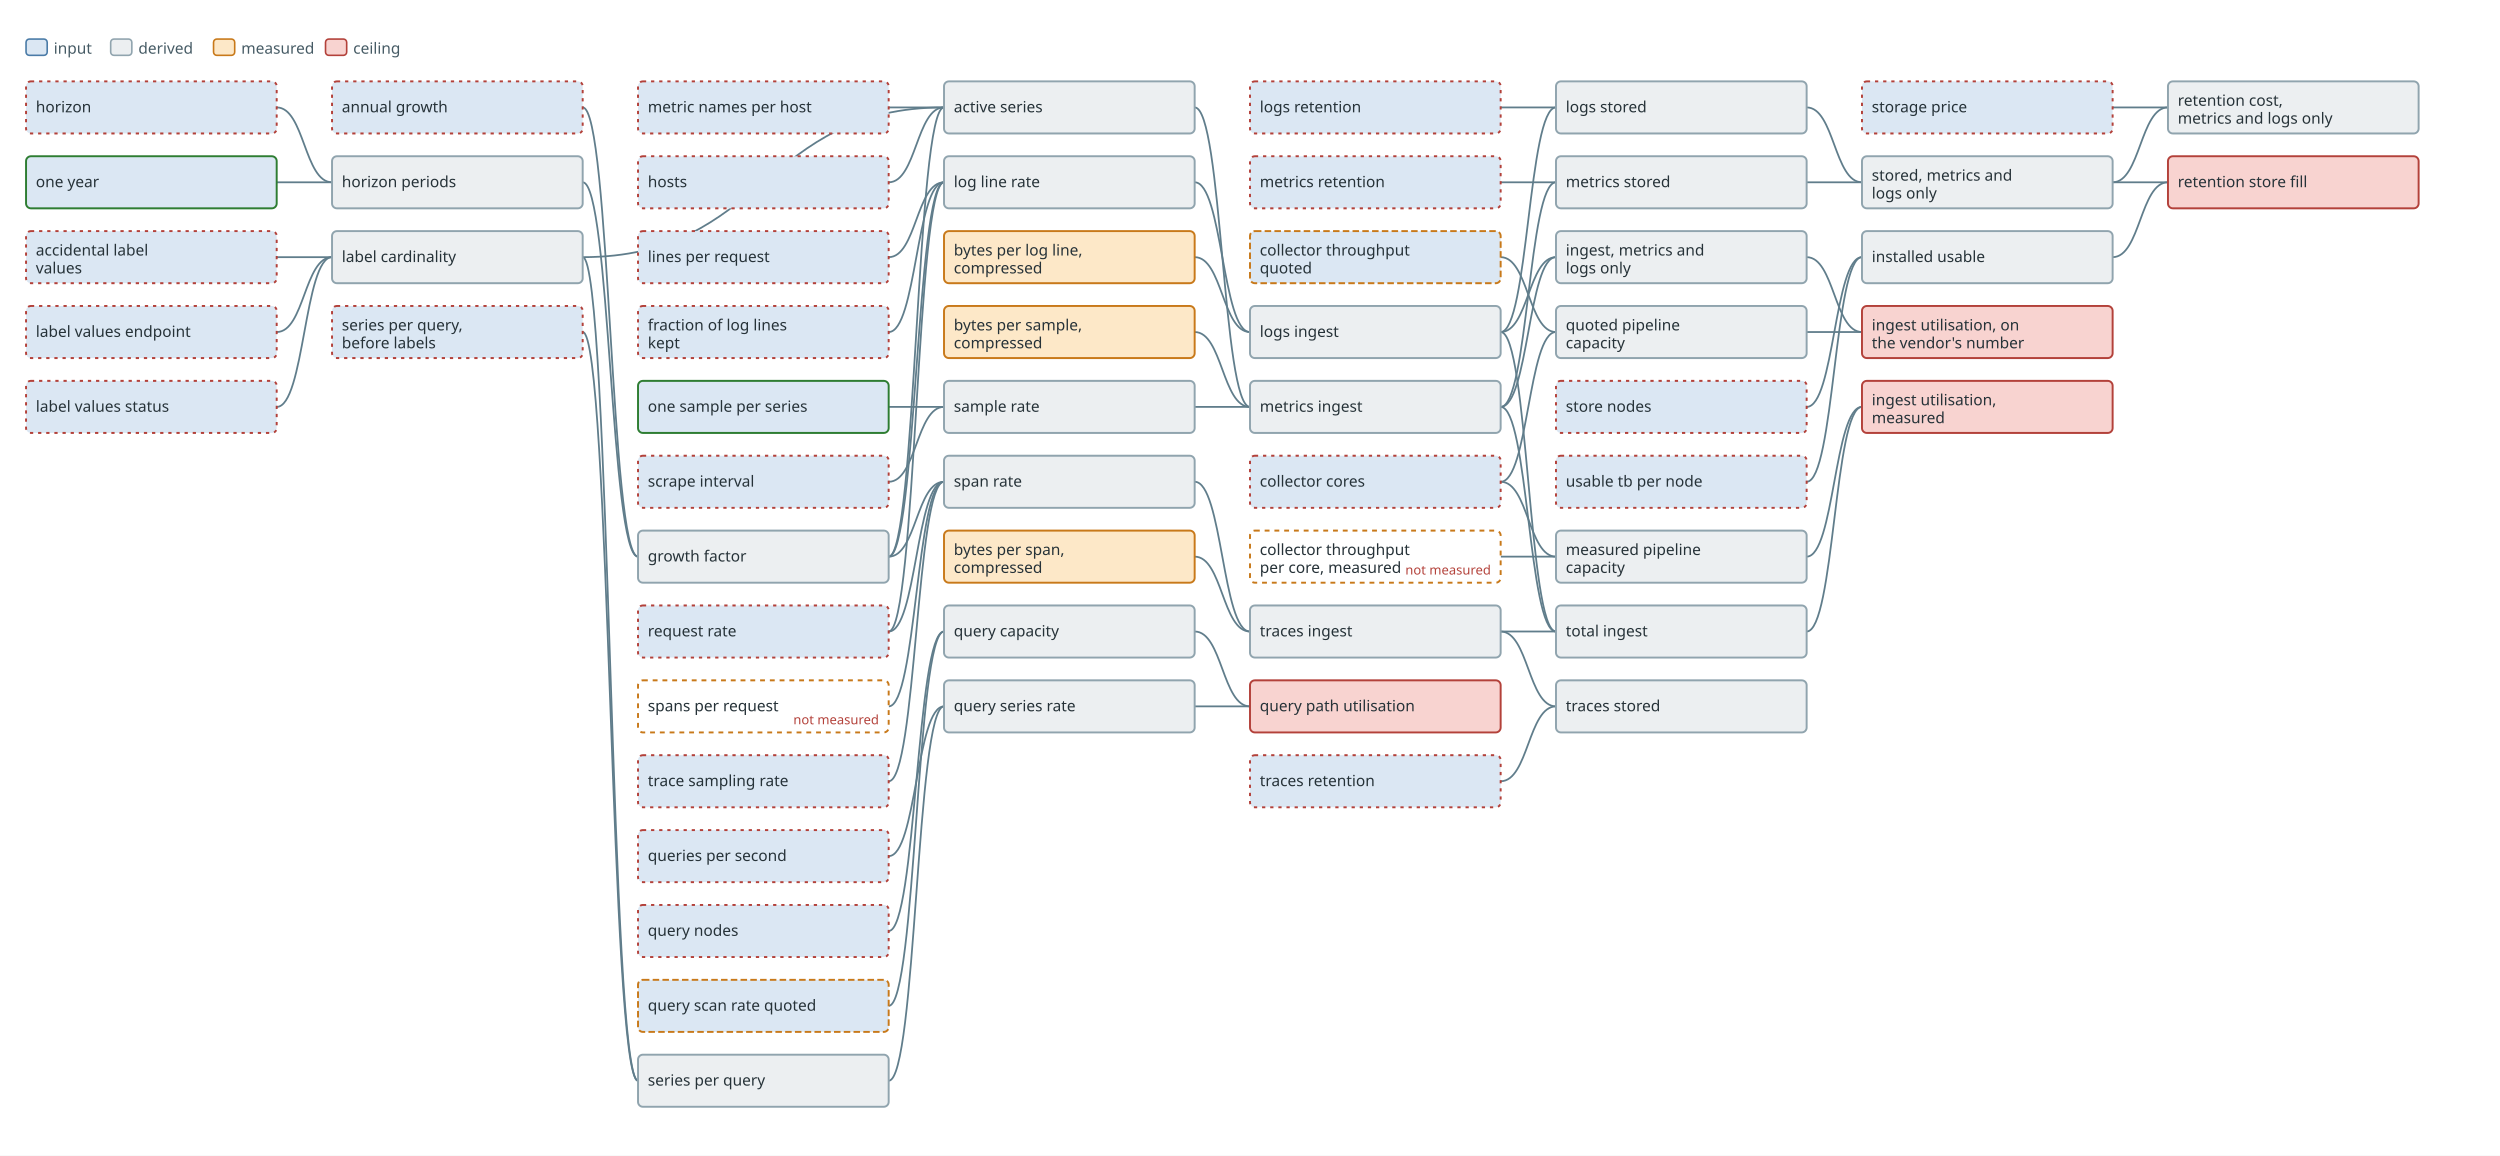
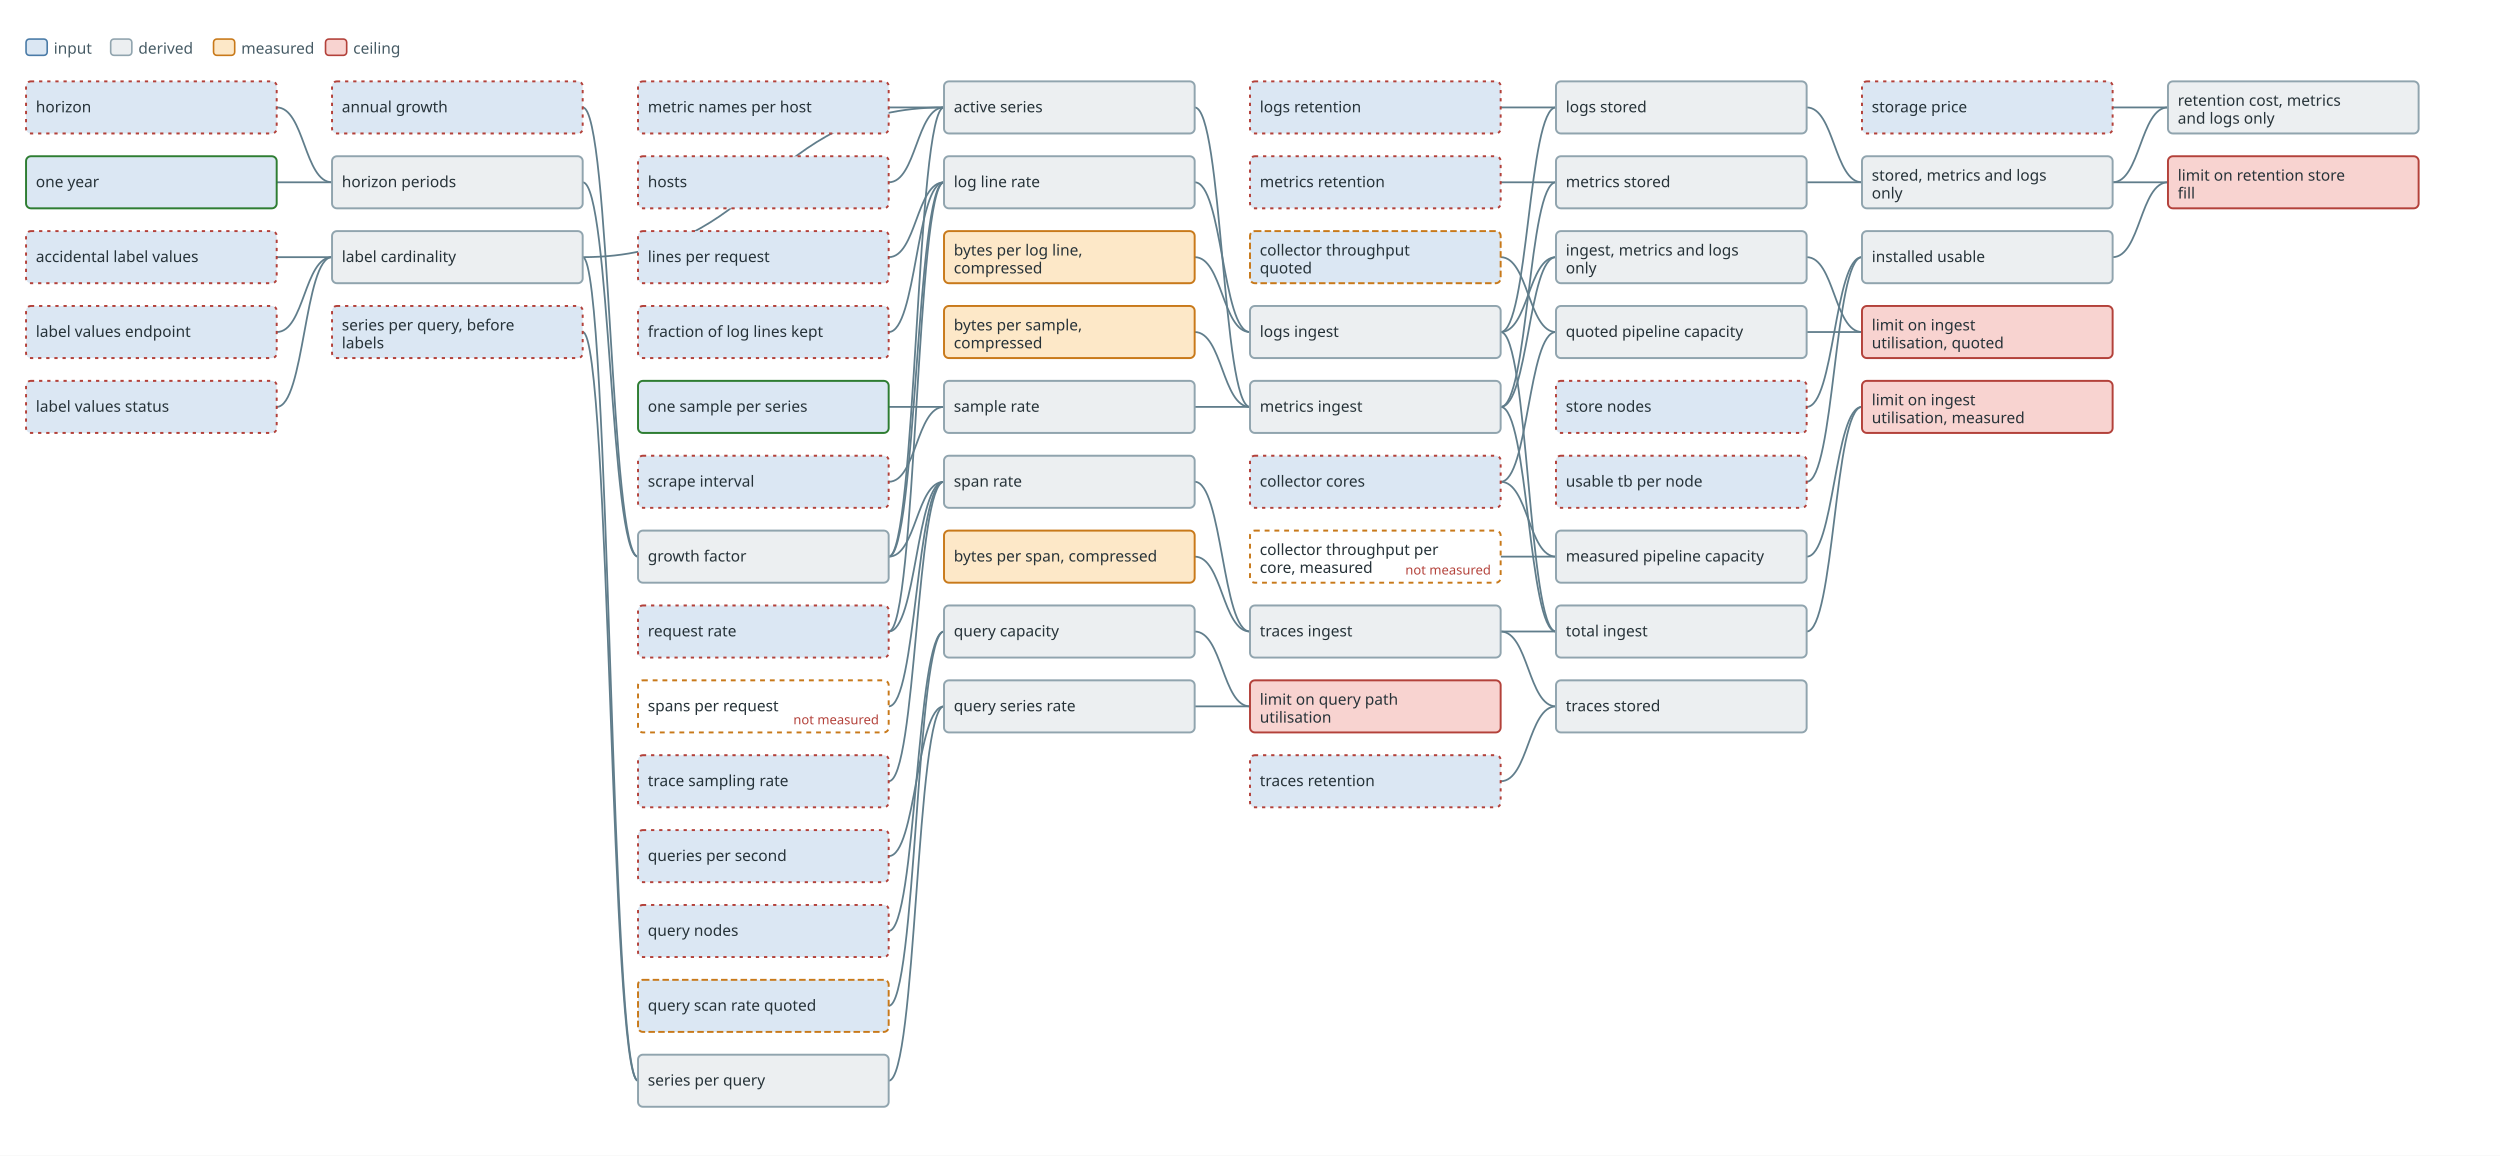
<svg xmlns="http://www.w3.org/2000/svg" viewBox="0 0 1536 710" width="1536" height="710" role="img" font-family="system-ui, sans-serif">
  <rect width="1536" height="710" fill="#ffffff" />
  <rect x="16.0" y="24" width="13" height="10" rx="2" fill="#dbe7f3" stroke="#4a7ba7" />
  <text x="33.0" y="33" font-size="9.5" fill="#455a64">input</text>
  <rect x="68.0" y="24" width="13" height="10" rx="2" fill="#eceff1" stroke="#90a4ae" />
  <text x="85.0" y="33" font-size="9.5" fill="#455a64">derived</text>
  <rect x="131.2" y="24" width="13" height="10" rx="2" fill="#fde8c8" stroke="#c8791a" />
  <text x="148.2" y="33" font-size="9.5" fill="#455a64">measured</text>
  <rect x="200.0" y="24" width="13" height="10" rx="2" fill="#f8d3d0" stroke="#b3413a" />
  <text x="217.0" y="33" font-size="9.5" fill="#455a64">ceiling</text>
  <path d="M546.0,66.0 C563.0,66.0 563.0,66.0 580.0,66.0" fill="none" stroke="#607d8b" stroke-width="1.1" />
  <path d="M546.0,342.0 C563.0,342.0 563.0,66.0 580.0,66.0" fill="none" stroke="#607d8b" stroke-width="1.1" />
  <path d="M546.0,112.0 C563.0,112.0 563.0,66.0 580.0,66.0" fill="none" stroke="#607d8b" stroke-width="1.1" />
  <path d="M358.0,158.0 C469.0,158.0 469.0,66.0 580.0,66.0" fill="none" stroke="#607d8b" stroke-width="1.1" />
  <path d="M358.0,66.0 C375.0,66.0 375.0,342.0 392.0,342.0" fill="none" stroke="#607d8b" stroke-width="1.1" />
  <path d="M358.0,112.0 C375.0,112.0 375.0,342.0 392.0,342.0" fill="none" stroke="#607d8b" stroke-width="1.1" />
  <path d="M170.0,66.0 C187.0,66.0 187.0,112.0 204.0,112.0" fill="none" stroke="#607d8b" stroke-width="1.1" />
  <path d="M170.0,112.0 C187.0,112.0 187.0,112.0 204.0,112.0" fill="none" stroke="#607d8b" stroke-width="1.1" />
  <path d="M1110.0,250.0 C1127.0,250.0 1127.0,158.0 1144.0,158.0" fill="none" stroke="#607d8b" stroke-width="1.1" />
  <path d="M1110.0,296.0 C1127.0,296.0 1127.0,158.0 1144.0,158.0" fill="none" stroke="#607d8b" stroke-width="1.1" />
  <path d="M922.0,204.0 C939.0,204.0 939.0,158.0 956.0,158.0" fill="none" stroke="#607d8b" stroke-width="1.1" />
  <path d="M922.0,250.0 C939.0,250.0 939.0,158.0 956.0,158.0" fill="none" stroke="#607d8b" stroke-width="1.1" />
  <path d="M1298.0,112.0 C1315.0,112.0 1315.0,66.0 1332.0,66.0" fill="none" stroke="#607d8b" stroke-width="1.1" />
  <path d="M1298.0,66.0 C1315.0,66.0 1315.0,66.0 1332.0,66.0" fill="none" stroke="#607d8b" stroke-width="1.1" />
  <path d="M1110.0,66.0 C1127.0,66.0 1127.0,112.0 1144.0,112.0" fill="none" stroke="#607d8b" stroke-width="1.1" />
  <path d="M1110.0,112.0 C1127.0,112.0 1127.0,112.0 1144.0,112.0" fill="none" stroke="#607d8b" stroke-width="1.1" />
  <path d="M170.0,158.0 C187.0,158.0 187.0,158.0 204.0,158.0" fill="none" stroke="#607d8b" stroke-width="1.1" />
  <path d="M170.0,204.0 C187.0,204.0 187.0,158.0 204.0,158.0" fill="none" stroke="#607d8b" stroke-width="1.1" />
  <path d="M170.0,250.0 C187.0,250.0 187.0,158.0 204.0,158.0" fill="none" stroke="#607d8b" stroke-width="1.1" />
  <path d="M546.0,342.0 C563.0,342.0 563.0,112.0 580.0,112.0" fill="none" stroke="#607d8b" stroke-width="1.1" />
  <path d="M546.0,158.0 C563.0,158.0 563.0,112.0 580.0,112.0" fill="none" stroke="#607d8b" stroke-width="1.1" />
  <path d="M546.0,204.0 C563.0,204.0 563.0,112.0 580.0,112.0" fill="none" stroke="#607d8b" stroke-width="1.1" />
  <path d="M546.0,388.0 C563.0,388.0 563.0,112.0 580.0,112.0" fill="none" stroke="#607d8b" stroke-width="1.1" />
  <path d="M734.0,112.0 C751.0,112.0 751.0,204.0 768.0,204.0" fill="none" stroke="#607d8b" stroke-width="1.1" />
  <path d="M734.0,158.0 C751.0,158.0 751.0,204.0 768.0,204.0" fill="none" stroke="#607d8b" stroke-width="1.1" />
  <path d="M922.0,204.0 C939.0,204.0 939.0,66.0 956.0,66.0" fill="none" stroke="#607d8b" stroke-width="1.1" />
  <path d="M922.0,66.0 C939.0,66.0 939.0,66.0 956.0,66.0" fill="none" stroke="#607d8b" stroke-width="1.1" />
  <path d="M922.0,296.0 C939.0,296.0 939.0,342.0 956.0,342.0" fill="none" stroke="#607d8b" stroke-width="1.1" />
  <path d="M922.0,342.0 C939.0,342.0 939.0,342.0 956.0,342.0" fill="none" stroke="#607d8b" stroke-width="1.1" />
  <path d="M734.0,66.0 C751.0,66.0 751.0,250.0 768.0,250.0" fill="none" stroke="#607d8b" stroke-width="1.1" />
  <path d="M734.0,204.0 C751.0,204.0 751.0,250.0 768.0,250.0" fill="none" stroke="#607d8b" stroke-width="1.1" />
  <path d="M734.0,250.0 C751.0,250.0 751.0,250.0 768.0,250.0" fill="none" stroke="#607d8b" stroke-width="1.1" />
  <path d="M922.0,250.0 C939.0,250.0 939.0,112.0 956.0,112.0" fill="none" stroke="#607d8b" stroke-width="1.1" />
  <path d="M922.0,112.0 C939.0,112.0 939.0,112.0 956.0,112.0" fill="none" stroke="#607d8b" stroke-width="1.1" />
  <path d="M1110.0,342.0 C1127.0,342.0 1127.0,250.0 1144.0,250.0" fill="none" stroke="#607d8b" stroke-width="1.1" />
  <path d="M1110.0,388.0 C1127.0,388.0 1127.0,250.0 1144.0,250.0" fill="none" stroke="#607d8b" stroke-width="1.1" />
  <path d="M546.0,572.0 C563.0,572.0 563.0,388.0 580.0,388.0" fill="none" stroke="#607d8b" stroke-width="1.1" />
  <path d="M546.0,618.0 C563.0,618.0 563.0,388.0 580.0,388.0" fill="none" stroke="#607d8b" stroke-width="1.1" />
  <path d="M546.0,526.0 C563.0,526.0 563.0,434.0 580.0,434.0" fill="none" stroke="#607d8b" stroke-width="1.1" />
  <path d="M546.0,664.0 C563.0,664.0 563.0,434.0 580.0,434.0" fill="none" stroke="#607d8b" stroke-width="1.1" />
  <path d="M734.0,388.0 C751.0,388.0 751.0,434.0 768.0,434.0" fill="none" stroke="#607d8b" stroke-width="1.1" />
  <path d="M734.0,434.0 C751.0,434.0 751.0,434.0 768.0,434.0" fill="none" stroke="#607d8b" stroke-width="1.1" />
  <path d="M922.0,296.0 C939.0,296.0 939.0,204.0 956.0,204.0" fill="none" stroke="#607d8b" stroke-width="1.1" />
  <path d="M922.0,158.0 C939.0,158.0 939.0,204.0 956.0,204.0" fill="none" stroke="#607d8b" stroke-width="1.1" />
  <path d="M1110.0,158.0 C1127.0,158.0 1127.0,204.0 1144.0,204.0" fill="none" stroke="#607d8b" stroke-width="1.1" />
  <path d="M1110.0,204.0 C1127.0,204.0 1127.0,204.0 1144.0,204.0" fill="none" stroke="#607d8b" stroke-width="1.1" />
  <path d="M546.0,250.0 C563.0,250.0 563.0,250.0 580.0,250.0" fill="none" stroke="#607d8b" stroke-width="1.1" />
  <path d="M546.0,296.0 C563.0,296.0 563.0,250.0 580.0,250.0" fill="none" stroke="#607d8b" stroke-width="1.1" />
  <path d="M358.0,158.0 C375.0,158.0 375.0,664.0 392.0,664.0" fill="none" stroke="#607d8b" stroke-width="1.1" />
  <path d="M358.0,204.0 C375.0,204.0 375.0,664.0 392.0,664.0" fill="none" stroke="#607d8b" stroke-width="1.1" />
  <path d="M546.0,342.0 C563.0,342.0 563.0,296.0 580.0,296.0" fill="none" stroke="#607d8b" stroke-width="1.1" />
  <path d="M546.0,388.0 C563.0,388.0 563.0,296.0 580.0,296.0" fill="none" stroke="#607d8b" stroke-width="1.1" />
  <path d="M546.0,434.0 C563.0,434.0 563.0,296.0 580.0,296.0" fill="none" stroke="#607d8b" stroke-width="1.1" />
  <path d="M546.0,480.0 C563.0,480.0 563.0,296.0 580.0,296.0" fill="none" stroke="#607d8b" stroke-width="1.1" />
  <path d="M1298.0,158.0 C1315.0,158.0 1315.0,112.0 1332.0,112.0" fill="none" stroke="#607d8b" stroke-width="1.1" />
  <path d="M1298.0,112.0 C1315.0,112.0 1315.0,112.0 1332.0,112.0" fill="none" stroke="#607d8b" stroke-width="1.1" />
  <path d="M922.0,204.0 C939.0,204.0 939.0,388.0 956.0,388.0" fill="none" stroke="#607d8b" stroke-width="1.1" />
  <path d="M922.0,250.0 C939.0,250.0 939.0,388.0 956.0,388.0" fill="none" stroke="#607d8b" stroke-width="1.1" />
  <path d="M922.0,388.0 C939.0,388.0 939.0,388.0 956.0,388.0" fill="none" stroke="#607d8b" stroke-width="1.1" />
  <path d="M734.0,296.0 C751.0,296.0 751.0,388.0 768.0,388.0" fill="none" stroke="#607d8b" stroke-width="1.1" />
  <path d="M734.0,342.0 C751.0,342.0 751.0,388.0 768.0,388.0" fill="none" stroke="#607d8b" stroke-width="1.1" />
  <path d="M922.0,388.0 C939.0,388.0 939.0,434.0 956.0,434.0" fill="none" stroke="#607d8b" stroke-width="1.1" />
  <path d="M922.0,480.0 C939.0,480.0 939.0,434.0 956.0,434.0" fill="none" stroke="#607d8b" stroke-width="1.1" />
  <rect x="580" y="50" width="154" height="32" rx="3" fill="#eceff1" stroke="#90a4ae" stroke-width="1.2" />
  <text x="586" y="69" font-size="9.5" fill="#263238">active series</text>
  <rect x="204" y="50" width="154" height="32" rx="3" fill="#dbe7f3" stroke="#b3413a" stroke-width="1.2" stroke-dasharray="2 3" />
  <text x="210" y="69" font-size="9.5" fill="#263238">annual growth</text>
  <rect x="392" y="50" width="154" height="32" rx="3" fill="#dbe7f3" stroke="#b3413a" stroke-width="1.2" stroke-dasharray="2 3" />
  <text x="398" y="69" font-size="9.5" fill="#263238">metric names per host</text>
  <rect x="768" y="280" width="154" height="32" rx="3" fill="#dbe7f3" stroke="#b3413a" stroke-width="1.2" stroke-dasharray="2 3" />
  <text x="774" y="299" font-size="9.5" fill="#263238">collector cores</text>
  <rect x="768" y="326" width="154" height="32" rx="3" fill="#ffffff" stroke="#c8791a" stroke-width="1.2" stroke-dasharray="3 3" />
-   <text x="774" y="341" font-size="9.5" fill="#263238">collector throughput</text>
-   <text x="774" y="352" font-size="9.5" fill="#263238">per core, measured</text>
+   <text x="774" y="341" font-size="9.5" fill="#263238">collector throughput per</text>
+   <text x="774" y="352" font-size="9.5" fill="#263238">core, measured</text>
  <text x="916" y="353" font-size="8" text-anchor="end" fill="#b3413a">not measured</text>
  <rect x="768" y="142" width="154" height="32" rx="3" fill="#dbe7f3" stroke="#c8791a" stroke-width="1.2" stroke-dasharray="4 2" />
  <text x="774" y="157" font-size="9.5" fill="#263238">collector throughput</text>
  <text x="774" y="168" font-size="9.5" fill="#263238">quoted</text>
  <rect x="392" y="326" width="154" height="32" rx="3" fill="#eceff1" stroke="#90a4ae" stroke-width="1.2" />
  <text x="398" y="345" font-size="9.5" fill="#263238">growth factor</text>
  <rect x="16" y="50" width="154" height="32" rx="3" fill="#dbe7f3" stroke="#b3413a" stroke-width="1.2" stroke-dasharray="2 3" />
  <text x="22" y="69" font-size="9.5" fill="#263238">horizon</text>
  <rect x="204" y="96" width="154" height="32" rx="3" fill="#eceff1" stroke="#90a4ae" stroke-width="1.2" />
  <text x="210" y="115" font-size="9.5" fill="#263238">horizon periods</text>
  <rect x="392" y="96" width="154" height="32" rx="3" fill="#dbe7f3" stroke="#b3413a" stroke-width="1.2" stroke-dasharray="2 3" />
  <text x="398" y="115" font-size="9.5" fill="#263238">hosts</text>
  <rect x="1144" y="142" width="154" height="32" rx="3" fill="#eceff1" stroke="#90a4ae" stroke-width="1.2" />
  <text x="1150" y="161" font-size="9.5" fill="#263238">installed usable</text>
  <rect x="956" y="142" width="154" height="32" rx="3" fill="#eceff1" stroke="#90a4ae" stroke-width="1.2" />
-   <text x="962" y="157" font-size="9.5" fill="#263238">ingest, metrics and</text>
-   <text x="962" y="168" font-size="9.5" fill="#263238">logs only</text>
+   <text x="962" y="157" font-size="9.5" fill="#263238">ingest, metrics and logs</text>
+   <text x="962" y="168" font-size="9.5" fill="#263238">only</text>
  <rect x="1332" y="50" width="154" height="32" rx="3" fill="#eceff1" stroke="#90a4ae" stroke-width="1.2" />
-   <text x="1338" y="65" font-size="9.5" fill="#263238">retention cost,</text>
-   <text x="1338" y="76" font-size="9.5" fill="#263238">metrics and logs only</text>
+   <text x="1338" y="65" font-size="9.5" fill="#263238">retention cost, metrics</text>
+   <text x="1338" y="76" font-size="9.5" fill="#263238">and logs only</text>
  <rect x="1144" y="96" width="154" height="32" rx="3" fill="#eceff1" stroke="#90a4ae" stroke-width="1.2" />
-   <text x="1150" y="111" font-size="9.5" fill="#263238">stored, metrics and</text>
-   <text x="1150" y="122" font-size="9.5" fill="#263238">logs only</text>
+   <text x="1150" y="111" font-size="9.5" fill="#263238">stored, metrics and logs</text>
+   <text x="1150" y="122" font-size="9.5" fill="#263238">only</text>
  <rect x="204" y="142" width="154" height="32" rx="3" fill="#eceff1" stroke="#90a4ae" stroke-width="1.2" />
  <text x="210" y="161" font-size="9.5" fill="#263238">label cardinality</text>
  <rect x="16" y="142" width="154" height="32" rx="3" fill="#dbe7f3" stroke="#b3413a" stroke-width="1.2" stroke-dasharray="2 3" />
-   <text x="22" y="157" font-size="9.5" fill="#263238">accidental label</text>
-   <text x="22" y="168" font-size="9.5" fill="#263238">values</text>
+   <text x="22" y="161" font-size="9.5" fill="#263238">accidental label values</text>
  <rect x="16" y="188" width="154" height="32" rx="3" fill="#dbe7f3" stroke="#b3413a" stroke-width="1.2" stroke-dasharray="2 3" />
  <text x="22" y="207" font-size="9.5" fill="#263238">label values endpoint</text>
  <rect x="16" y="234" width="154" height="32" rx="3" fill="#dbe7f3" stroke="#b3413a" stroke-width="1.2" stroke-dasharray="2 3" />
  <text x="22" y="253" font-size="9.5" fill="#263238">label values status</text>
  <rect x="392" y="142" width="154" height="32" rx="3" fill="#dbe7f3" stroke="#b3413a" stroke-width="1.2" stroke-dasharray="2 3" />
  <text x="398" y="161" font-size="9.5" fill="#263238">lines per request</text>
  <rect x="392" y="188" width="154" height="32" rx="3" fill="#dbe7f3" stroke="#b3413a" stroke-width="1.2" stroke-dasharray="2 3" />
-   <text x="398" y="203" font-size="9.5" fill="#263238">fraction of log lines</text>
-   <text x="398" y="214" font-size="9.5" fill="#263238">kept</text>
+   <text x="398" y="207" font-size="9.5" fill="#263238">fraction of log lines kept</text>
  <rect x="580" y="96" width="154" height="32" rx="3" fill="#eceff1" stroke="#90a4ae" stroke-width="1.2" />
  <text x="586" y="115" font-size="9.5" fill="#263238">log line rate</text>
  <rect x="768" y="188" width="154" height="32" rx="3" fill="#eceff1" stroke="#90a4ae" stroke-width="1.2" />
  <text x="774" y="207" font-size="9.5" fill="#263238">logs ingest</text>
  <rect x="580" y="142" width="154" height="32" rx="3" fill="#fde8c8" stroke="#c8791a" stroke-width="1.2" />
  <text x="586" y="157" font-size="9.5" fill="#263238">bytes per log line,</text>
  <text x="586" y="168" font-size="9.5" fill="#263238">compressed</text>
  <rect x="768" y="50" width="154" height="32" rx="3" fill="#dbe7f3" stroke="#b3413a" stroke-width="1.2" stroke-dasharray="2 3" />
  <text x="774" y="69" font-size="9.5" fill="#263238">logs retention</text>
  <rect x="956" y="50" width="154" height="32" rx="3" fill="#eceff1" stroke="#90a4ae" stroke-width="1.2" />
  <text x="962" y="69" font-size="9.5" fill="#263238">logs stored</text>
  <rect x="956" y="326" width="154" height="32" rx="3" fill="#eceff1" stroke="#90a4ae" stroke-width="1.2" />
-   <text x="962" y="341" font-size="9.5" fill="#263238">measured pipeline</text>
-   <text x="962" y="352" font-size="9.5" fill="#263238">capacity</text>
+   <text x="962" y="345" font-size="9.5" fill="#263238">measured pipeline capacity</text>
  <rect x="768" y="234" width="154" height="32" rx="3" fill="#eceff1" stroke="#90a4ae" stroke-width="1.2" />
  <text x="774" y="253" font-size="9.5" fill="#263238">metrics ingest</text>
  <rect x="768" y="96" width="154" height="32" rx="3" fill="#dbe7f3" stroke="#b3413a" stroke-width="1.2" stroke-dasharray="2 3" />
  <text x="774" y="115" font-size="9.5" fill="#263238">metrics retention</text>
  <rect x="580" y="188" width="154" height="32" rx="3" fill="#fde8c8" stroke="#c8791a" stroke-width="1.2" />
  <text x="586" y="203" font-size="9.5" fill="#263238">bytes per sample,</text>
  <text x="586" y="214" font-size="9.5" fill="#263238">compressed</text>
  <rect x="956" y="96" width="154" height="32" rx="3" fill="#eceff1" stroke="#90a4ae" stroke-width="1.2" />
  <text x="962" y="115" font-size="9.5" fill="#263238">metrics stored</text>
  <rect x="392" y="234" width="154" height="32" rx="3" fill="#dbe7f3" stroke="#2e7d32" stroke-width="1.2" />
  <text x="398" y="253" font-size="9.5" fill="#263238">one sample per series</text>
  <rect x="16" y="96" width="154" height="32" rx="3" fill="#dbe7f3" stroke="#2e7d32" stroke-width="1.2" />
  <text x="22" y="115" font-size="9.5" fill="#263238">one year</text>
  <rect x="1144" y="234" width="154" height="32" rx="3" fill="#f8d3d0" stroke="#b3413a" stroke-width="1.2" />
-   <text x="1150" y="249" font-size="9.5" fill="#263238">ingest utilisation,</text>
-   <text x="1150" y="260" font-size="9.5" fill="#263238">measured</text>
+   <text x="1150" y="249" font-size="9.5" fill="#263238">limit on ingest</text>
+   <text x="1150" y="260" font-size="9.5" fill="#263238">utilisation, measured</text>
  <rect x="392" y="510" width="154" height="32" rx="3" fill="#dbe7f3" stroke="#b3413a" stroke-width="1.2" stroke-dasharray="2 3" />
  <text x="398" y="529" font-size="9.5" fill="#263238">queries per second</text>
  <rect x="580" y="372" width="154" height="32" rx="3" fill="#eceff1" stroke="#90a4ae" stroke-width="1.2" />
  <text x="586" y="391" font-size="9.5" fill="#263238">query capacity</text>
  <rect x="392" y="556" width="154" height="32" rx="3" fill="#dbe7f3" stroke="#b3413a" stroke-width="1.2" stroke-dasharray="2 3" />
  <text x="398" y="575" font-size="9.5" fill="#263238">query nodes</text>
  <rect x="392" y="602" width="154" height="32" rx="3" fill="#dbe7f3" stroke="#c8791a" stroke-width="1.2" stroke-dasharray="4 2" />
  <text x="398" y="621" font-size="9.5" fill="#263238">query scan rate quoted</text>
  <rect x="580" y="418" width="154" height="32" rx="3" fill="#eceff1" stroke="#90a4ae" stroke-width="1.2" />
  <text x="586" y="437" font-size="9.5" fill="#263238">query series rate</text>
  <rect x="768" y="418" width="154" height="32" rx="3" fill="#f8d3d0" stroke="#b3413a" stroke-width="1.2" />
-   <text x="774" y="437" font-size="9.5" fill="#263238">query path utilisation</text>
+   <text x="774" y="433" font-size="9.5" fill="#263238">limit on query path</text>
+   <text x="774" y="444" font-size="9.5" fill="#263238">utilisation</text>
  <rect x="956" y="188" width="154" height="32" rx="3" fill="#eceff1" stroke="#90a4ae" stroke-width="1.2" />
-   <text x="962" y="203" font-size="9.5" fill="#263238">quoted pipeline</text>
-   <text x="962" y="214" font-size="9.5" fill="#263238">capacity</text>
+   <text x="962" y="207" font-size="9.5" fill="#263238">quoted pipeline capacity</text>
  <rect x="1144" y="188" width="154" height="32" rx="3" fill="#f8d3d0" stroke="#b3413a" stroke-width="1.2" />
-   <text x="1150" y="203" font-size="9.5" fill="#263238">ingest utilisation, on</text>
-   <text x="1150" y="214" font-size="9.5" fill="#263238">the vendor's number</text>
+   <text x="1150" y="203" font-size="9.5" fill="#263238">limit on ingest</text>
+   <text x="1150" y="214" font-size="9.5" fill="#263238">utilisation, quoted</text>
  <rect x="392" y="372" width="154" height="32" rx="3" fill="#dbe7f3" stroke="#b3413a" stroke-width="1.2" stroke-dasharray="2 3" />
  <text x="398" y="391" font-size="9.5" fill="#263238">request rate</text>
  <rect x="580" y="234" width="154" height="32" rx="3" fill="#eceff1" stroke="#90a4ae" stroke-width="1.2" />
  <text x="586" y="253" font-size="9.5" fill="#263238">sample rate</text>
  <rect x="392" y="280" width="154" height="32" rx="3" fill="#dbe7f3" stroke="#b3413a" stroke-width="1.2" stroke-dasharray="2 3" />
  <text x="398" y="299" font-size="9.5" fill="#263238">scrape interval</text>
  <rect x="392" y="648" width="154" height="32" rx="3" fill="#eceff1" stroke="#90a4ae" stroke-width="1.2" />
  <text x="398" y="667" font-size="9.5" fill="#263238">series per query</text>
  <rect x="204" y="188" width="154" height="32" rx="3" fill="#dbe7f3" stroke="#b3413a" stroke-width="1.2" stroke-dasharray="2 3" />
-   <text x="210" y="203" font-size="9.5" fill="#263238">series per query,</text>
-   <text x="210" y="214" font-size="9.5" fill="#263238">before labels</text>
+   <text x="210" y="203" font-size="9.5" fill="#263238">series per query, before</text>
+   <text x="210" y="214" font-size="9.5" fill="#263238">labels</text>
  <rect x="580" y="280" width="154" height="32" rx="3" fill="#eceff1" stroke="#90a4ae" stroke-width="1.2" />
  <text x="586" y="299" font-size="9.5" fill="#263238">span rate</text>
  <rect x="392" y="418" width="154" height="32" rx="3" fill="#ffffff" stroke="#c8791a" stroke-width="1.2" stroke-dasharray="3 3" />
  <text x="398" y="437" font-size="9.5" fill="#263238">spans per request</text>
  <text x="540" y="445" font-size="8" text-anchor="end" fill="#b3413a">not measured</text>
  <rect x="1144" y="50" width="154" height="32" rx="3" fill="#dbe7f3" stroke="#b3413a" stroke-width="1.2" stroke-dasharray="2 3" />
  <text x="1150" y="69" font-size="9.5" fill="#263238">storage price</text>
  <rect x="1332" y="96" width="154" height="32" rx="3" fill="#f8d3d0" stroke="#b3413a" stroke-width="1.2" />
-   <text x="1338" y="115" font-size="9.5" fill="#263238">retention store fill</text>
+   <text x="1338" y="111" font-size="9.5" fill="#263238">limit on retention store</text>
+   <text x="1338" y="122" font-size="9.5" fill="#263238">fill</text>
  <rect x="956" y="234" width="154" height="32" rx="3" fill="#dbe7f3" stroke="#b3413a" stroke-width="1.2" stroke-dasharray="2 3" />
  <text x="962" y="253" font-size="9.5" fill="#263238">store nodes</text>
  <rect x="956" y="372" width="154" height="32" rx="3" fill="#eceff1" stroke="#90a4ae" stroke-width="1.2" />
  <text x="962" y="391" font-size="9.5" fill="#263238">total ingest</text>
  <rect x="392" y="464" width="154" height="32" rx="3" fill="#dbe7f3" stroke="#b3413a" stroke-width="1.2" stroke-dasharray="2 3" />
  <text x="398" y="483" font-size="9.5" fill="#263238">trace sampling rate</text>
  <rect x="768" y="372" width="154" height="32" rx="3" fill="#eceff1" stroke="#90a4ae" stroke-width="1.2" />
  <text x="774" y="391" font-size="9.5" fill="#263238">traces ingest</text>
  <rect x="768" y="464" width="154" height="32" rx="3" fill="#dbe7f3" stroke="#b3413a" stroke-width="1.2" stroke-dasharray="2 3" />
  <text x="774" y="483" font-size="9.5" fill="#263238">traces retention</text>
  <rect x="580" y="326" width="154" height="32" rx="3" fill="#fde8c8" stroke="#c8791a" stroke-width="1.2" />
-   <text x="586" y="341" font-size="9.5" fill="#263238">bytes per span,</text>
-   <text x="586" y="352" font-size="9.5" fill="#263238">compressed</text>
+   <text x="586" y="345" font-size="9.5" fill="#263238">bytes per span, compressed</text>
  <rect x="956" y="418" width="154" height="32" rx="3" fill="#eceff1" stroke="#90a4ae" stroke-width="1.2" />
  <text x="962" y="437" font-size="9.5" fill="#263238">traces stored</text>
  <rect x="956" y="280" width="154" height="32" rx="3" fill="#dbe7f3" stroke="#b3413a" stroke-width="1.2" stroke-dasharray="2 3" />
  <text x="962" y="299" font-size="9.5" fill="#263238">usable tb per node</text>
</svg>
